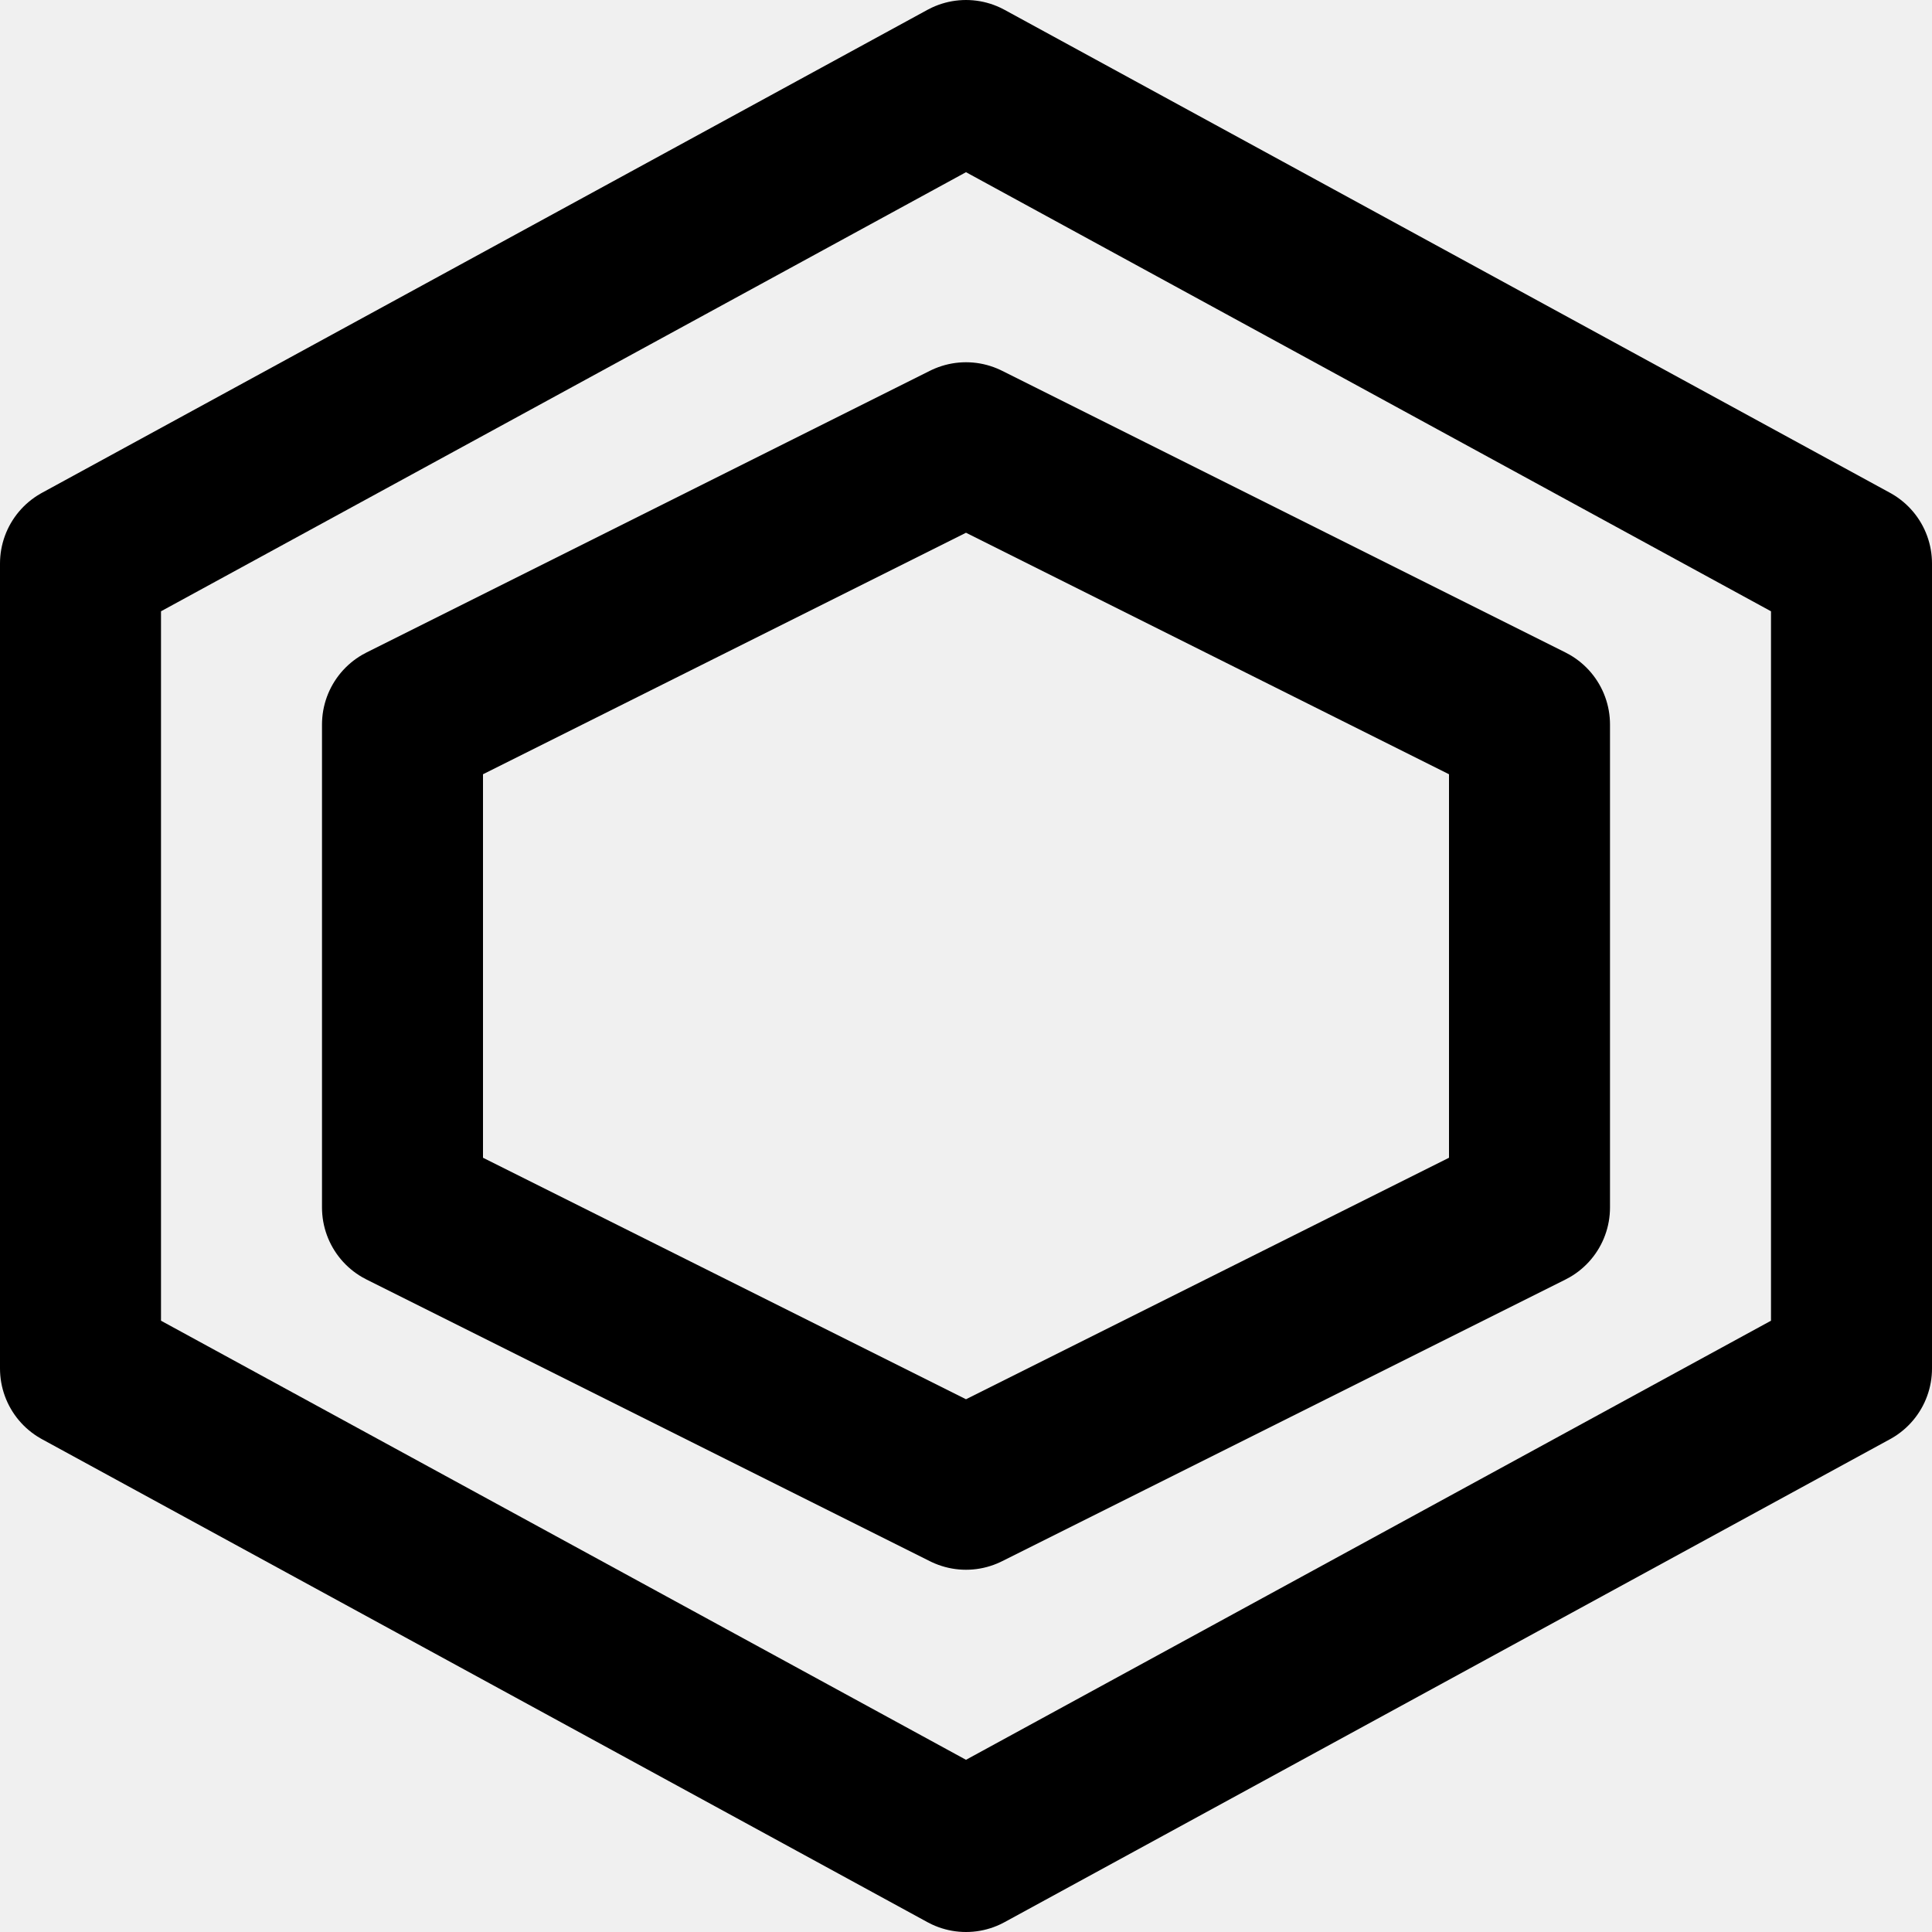
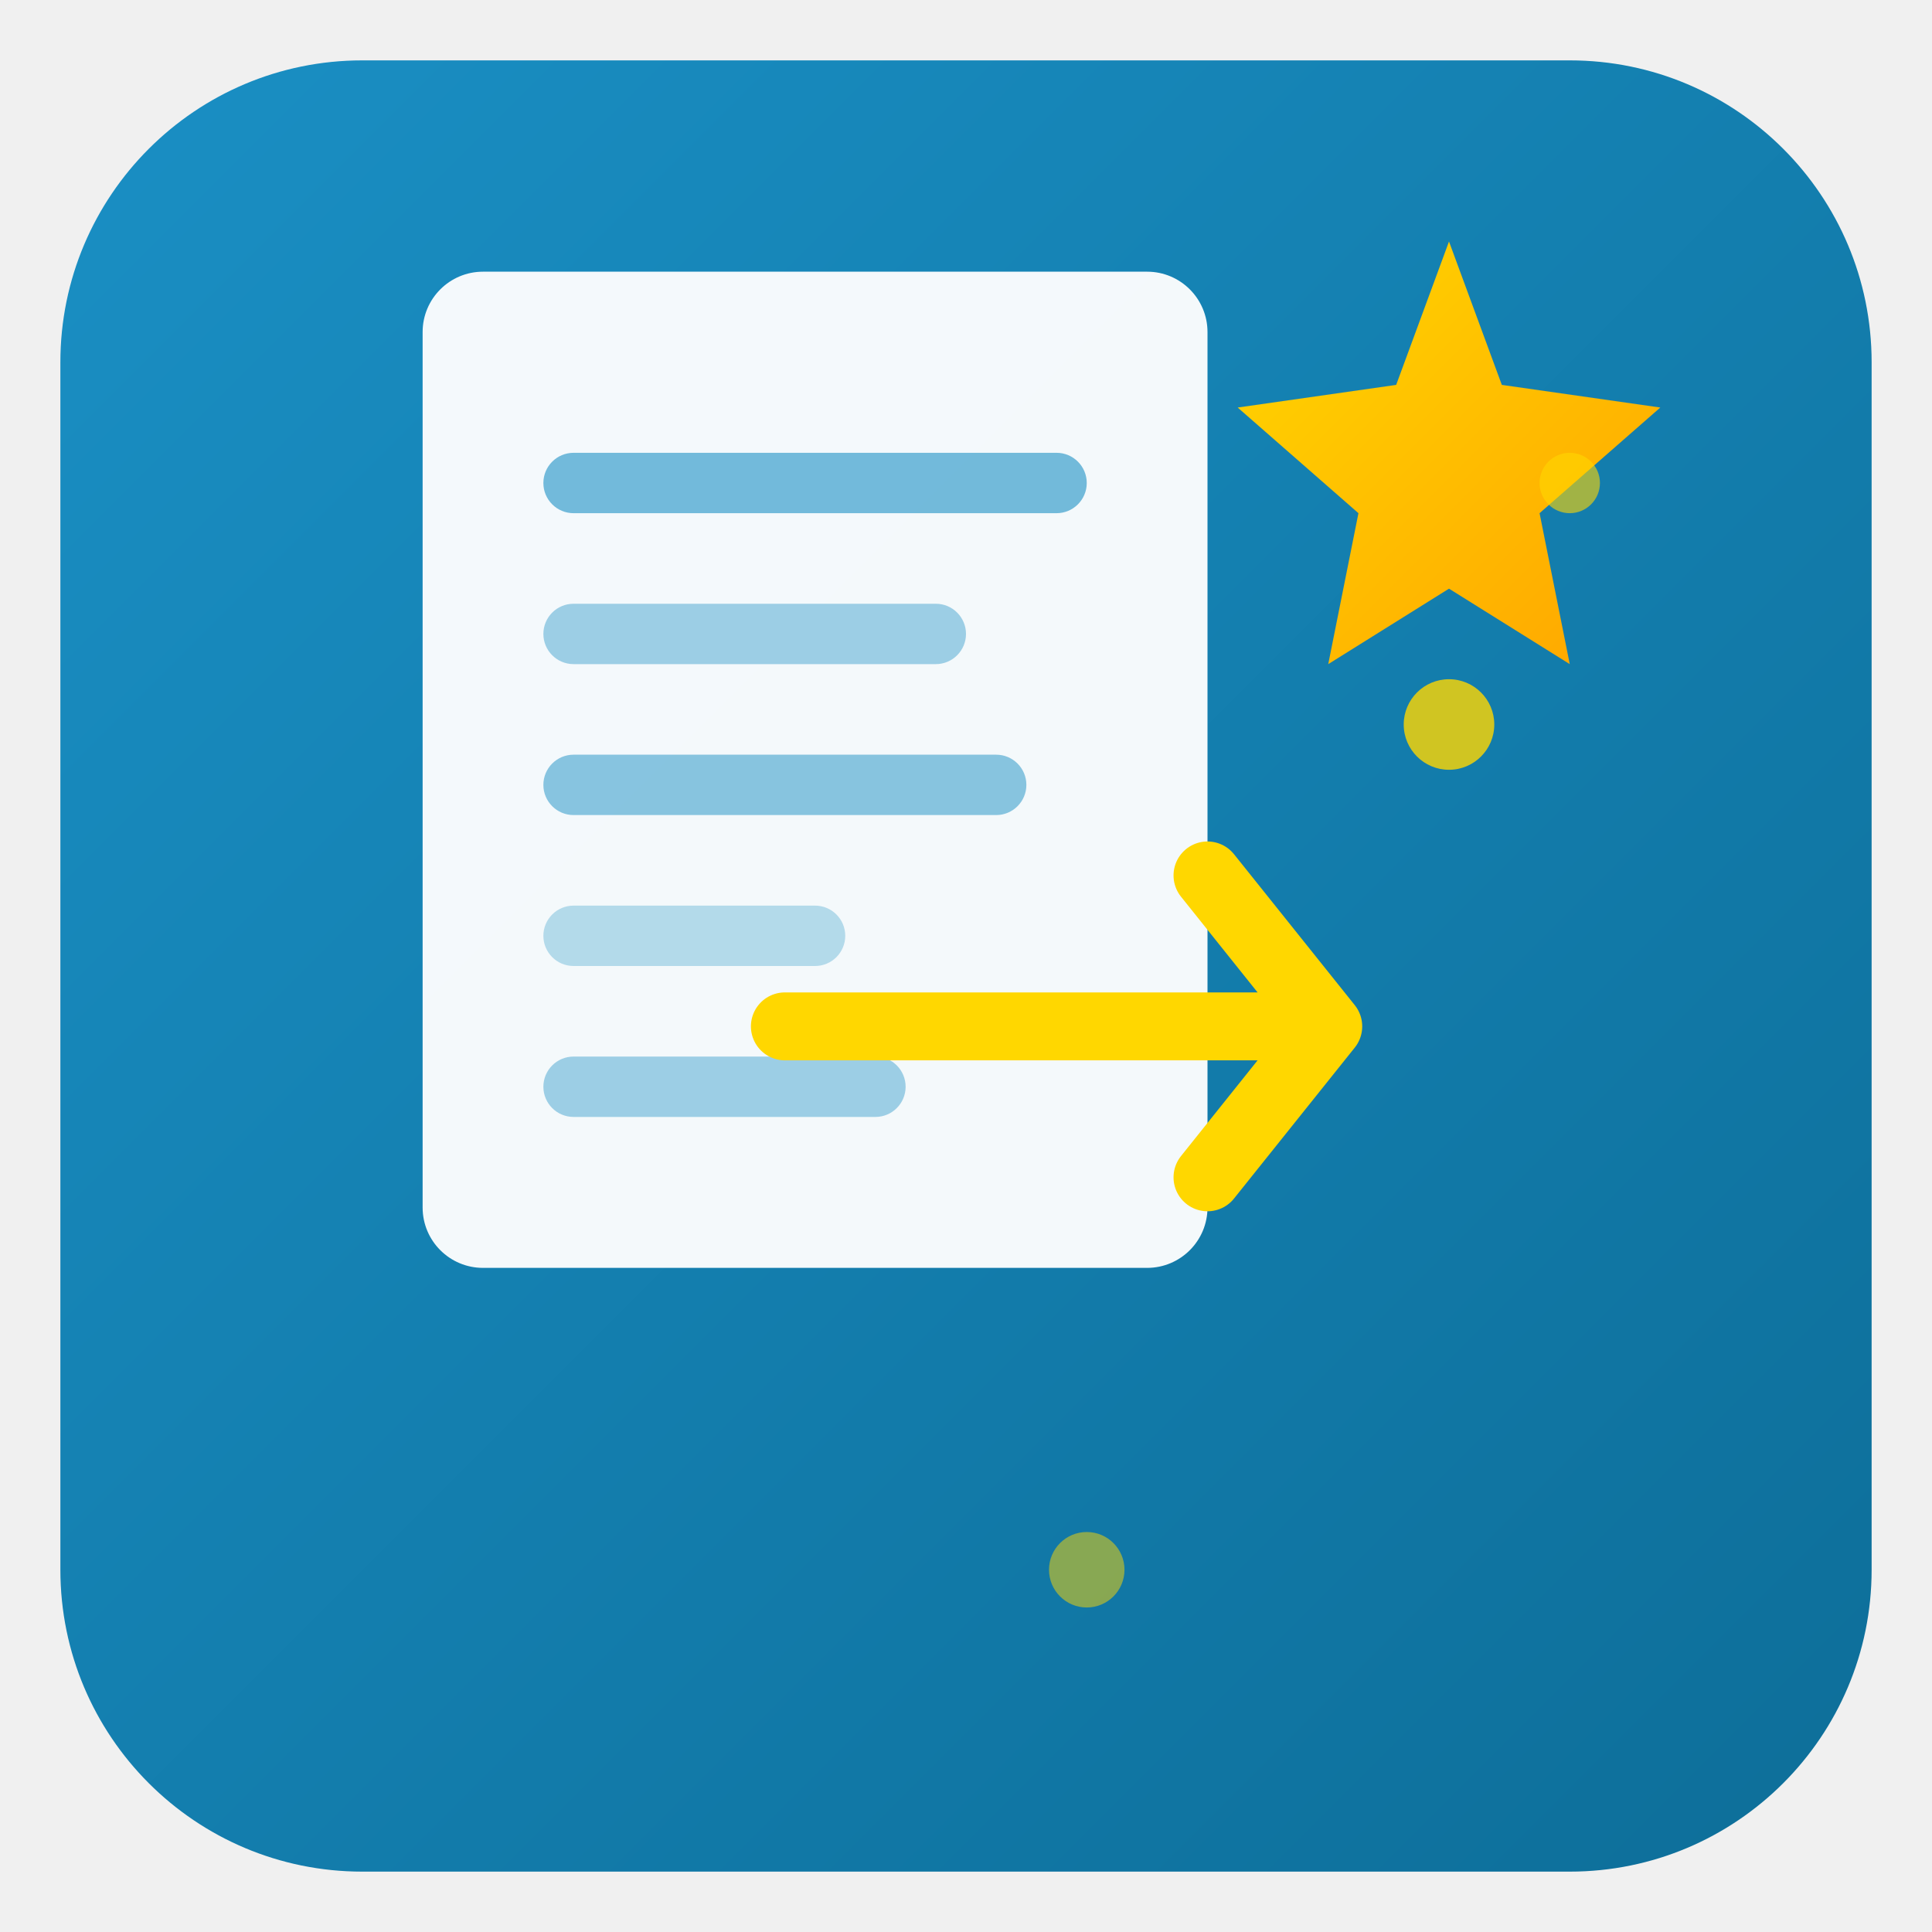
- <svg xmlns="http://www.w3.org/2000/svg" viewBox="0 0 24 24" fill="none" stroke="currentColor" stroke-width="2" stroke-linejoin="round">
-   <polygon points="12,1 23,7 23,17 12,23 1,17 1,7" />
-   <polygon points="12,5.5 19,9 19,15 12,18.5 5,15 5,9" />
+ <svg xmlns="http://www.w3.org/2000/svg" viewBox="0 0 128 128">
+   <defs>
+     <linearGradient id="bg" x1="0%" y1="0%" x2="100%" y2="100%">
+       <stop offset="0%" stop-color="#1a8fc4" />
+       <stop offset="100%" stop-color="#0d6e99" />
+     </linearGradient>
+     <linearGradient id="spark" x1="0%" y1="0%" x2="100%" y2="100%">
+       <stop offset="0%" stop-color="#FFD700" />
+       <stop offset="100%" stop-color="#FFA500" />
+     </linearGradient>
+   </defs>
+   <rect x="4" y="4" width="120" height="120" rx="20" ry="20" fill="url(#bg)" />
+   <g transform="translate(28, 18)">
+     <rect x="0" y="0" width="52" height="66" rx="4" ry="4" fill="#ffffff" opacity="0.95" />
+     <rect x="8" y="12" width="36" height="4" rx="2" fill="#1a8fc4" opacity="0.6" />
+     <rect x="8" y="22" width="28" height="4" rx="2" fill="#1a8fc4" opacity="0.4" />
+     <rect x="8" y="32" width="32" height="4" rx="2" fill="#1a8fc4" opacity="0.5" />
+     <rect x="8" y="42" width="20" height="4" rx="2" fill="#1a8fc4" opacity="0.3" />
+     <rect x="8" y="52" width="24" height="4" rx="2" fill="#1a8fc4" opacity="0.4" />
+   </g>
+   <g transform="translate(52, 48)">
+     <path d="M 0,20 L 36,20 L 28,10 M 36,20 L 28,30" stroke="#FFD700" stroke-width="4.5" stroke-linecap="round" stroke-linejoin="round" fill="none" />
+   </g>
+   <g transform="translate(82, 16)" fill="url(#spark)">
+     <polygon points="14,0 17.5,9.5 28,11 20,18 22,28 14,23 6,28 8,18 0,11 10.5,9.5" />
+   </g>
+   <circle cx="96" cy="48" r="3" fill="#FFD700" opacity="0.8" />
+   <circle cx="104" cy="32" r="2" fill="#FFD700" opacity="0.6" />
+   <circle cx="72" cy="104" r="2.5" fill="#FFD700" opacity="0.5" />
</svg>
